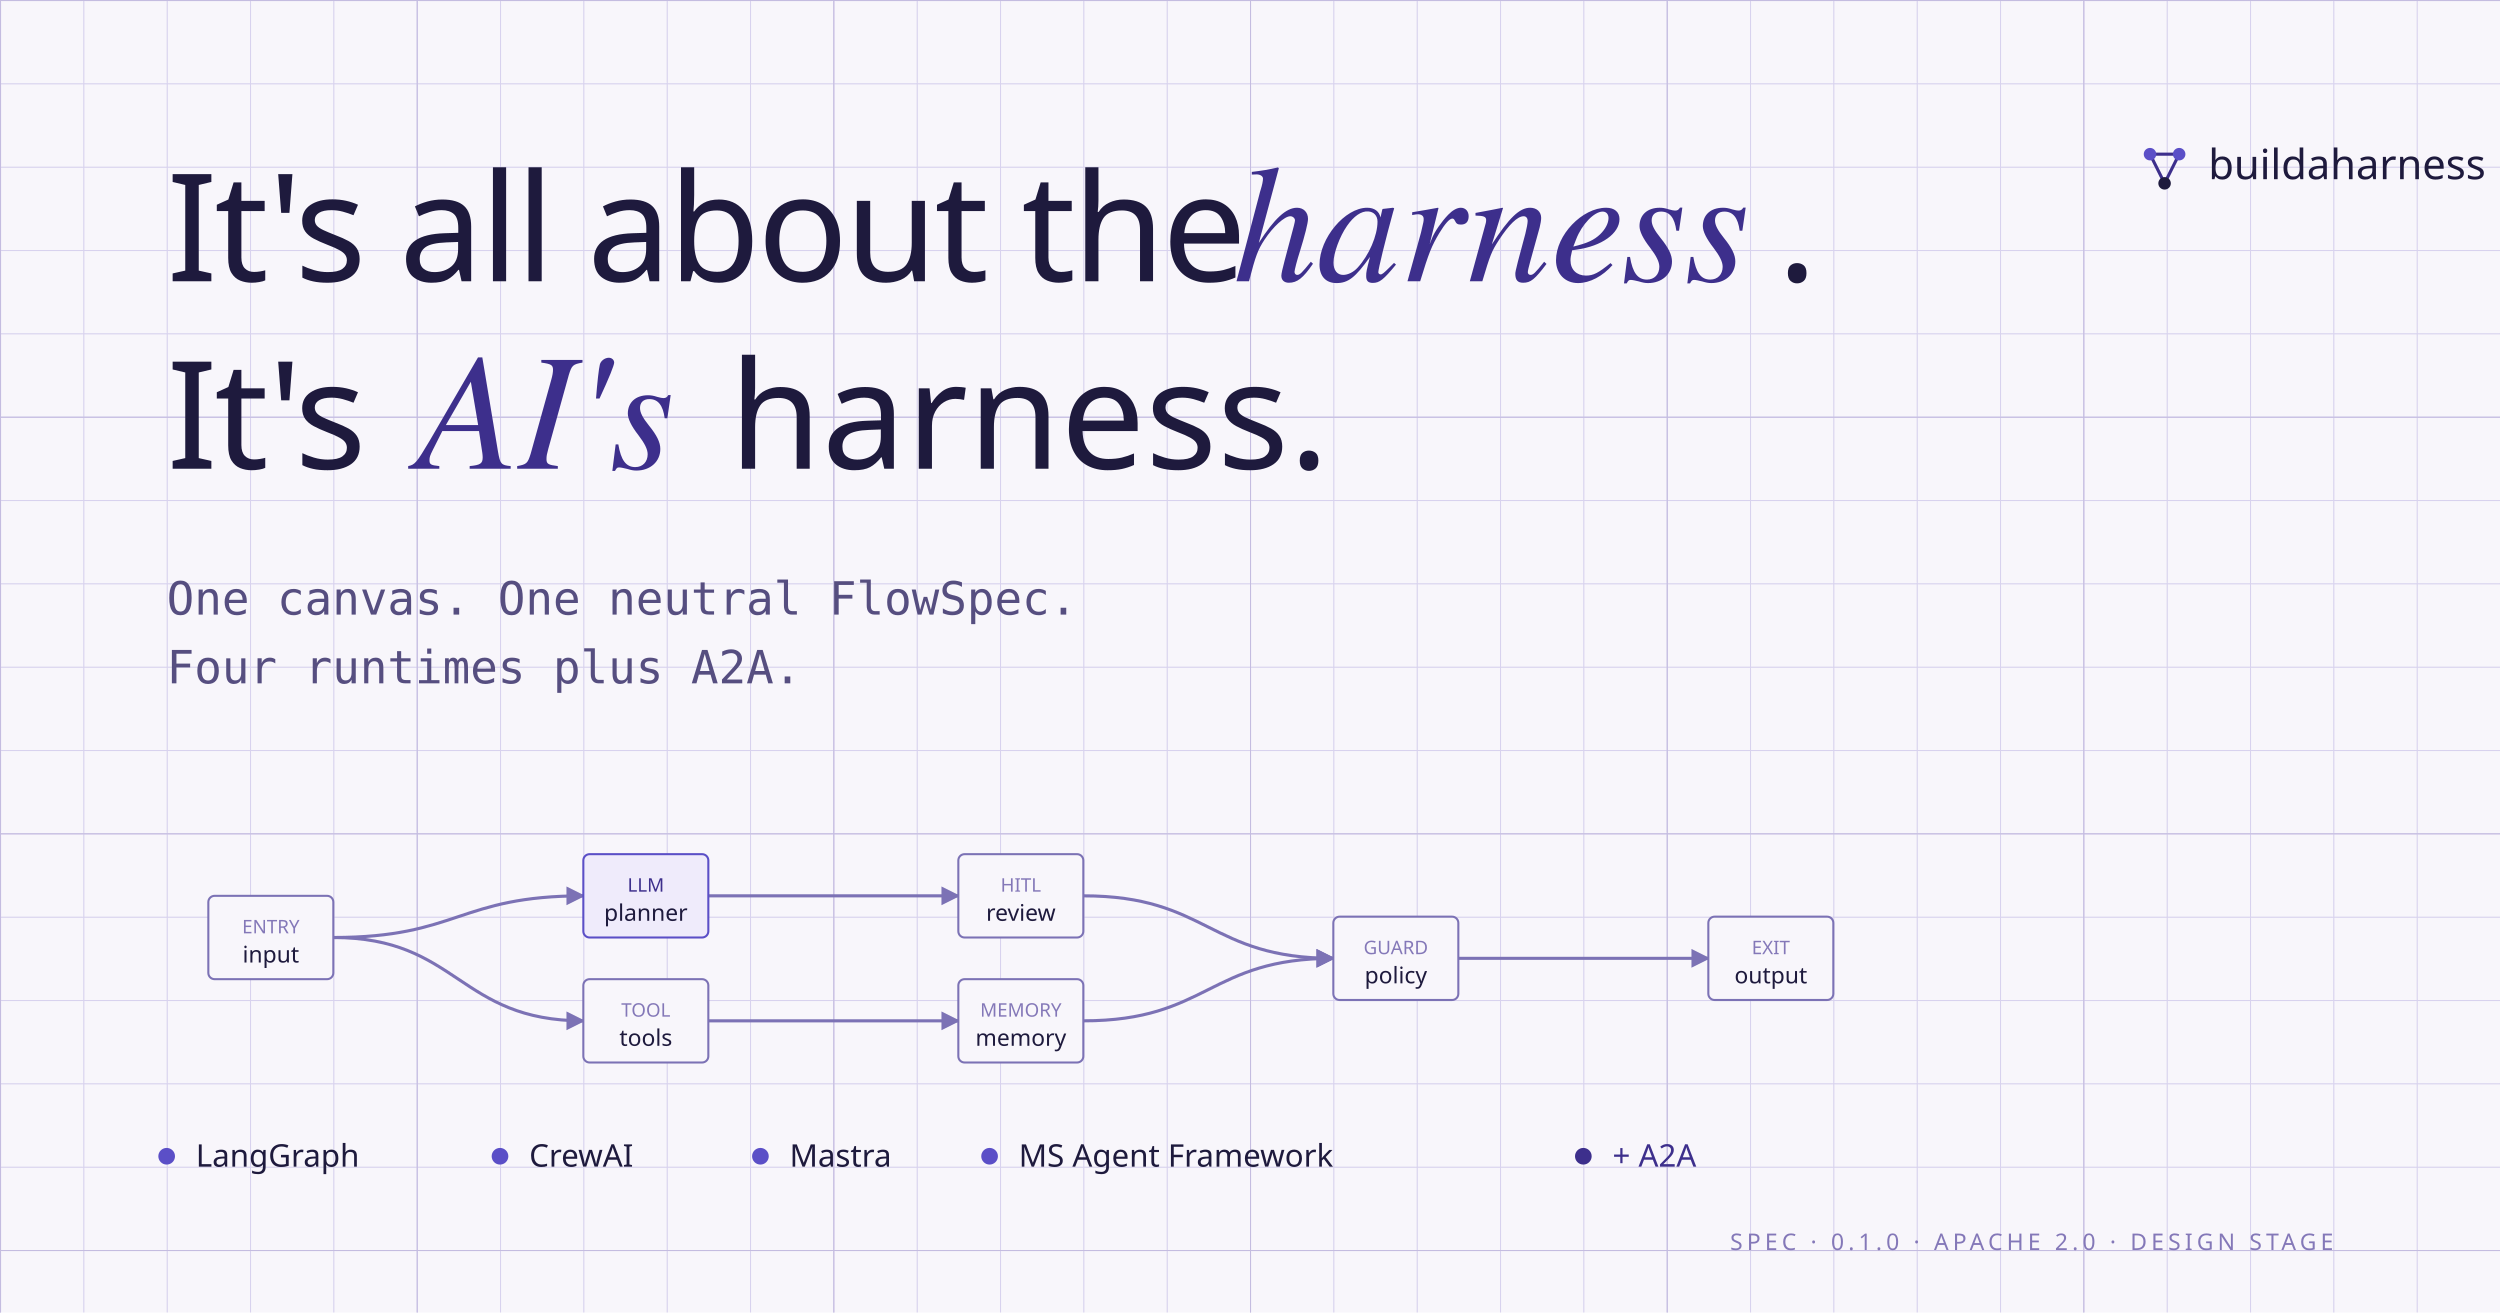
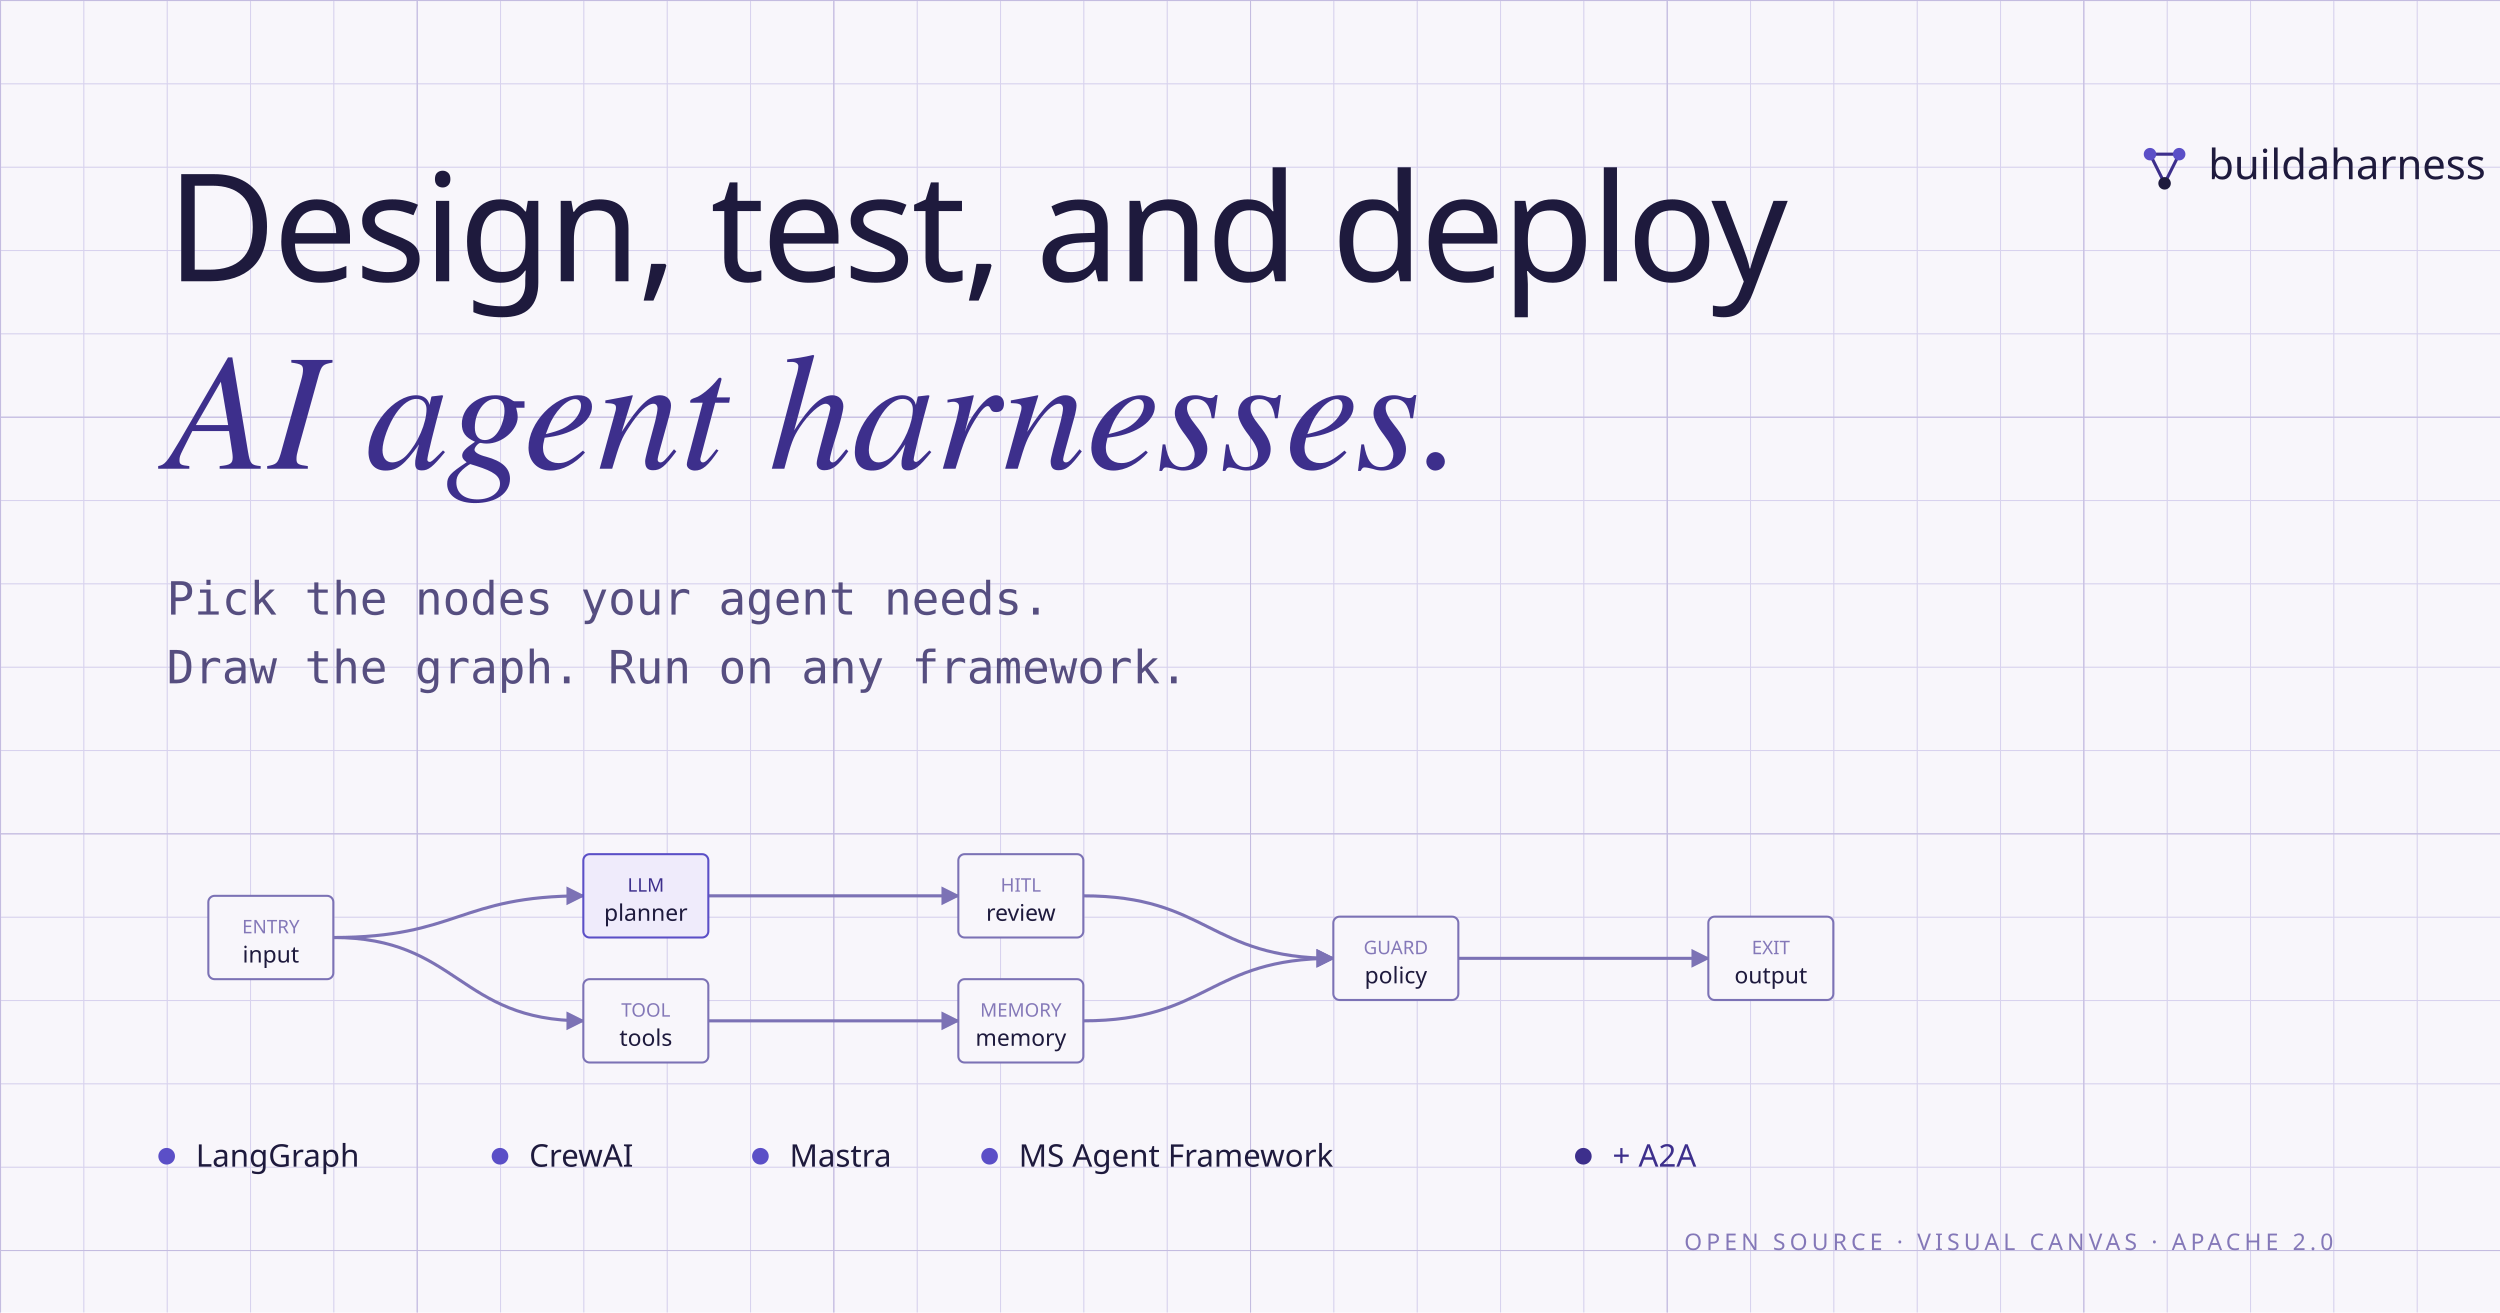
<svg xmlns="http://www.w3.org/2000/svg" viewBox="0 0 1200 630" width="1200" height="630">
  <defs>
    <pattern id="grid" width="40" height="40" patternUnits="userSpaceOnUse">
      <path d="M 40 0 L 0 0 0 40" fill="none" stroke="#D8D2EE" stroke-width="1" />
    </pattern>
    <pattern id="grid-strong" width="200" height="200" patternUnits="userSpaceOnUse">
      <path d="M 200 0 L 0 0 0 200" fill="none" stroke="#C4BCE0" stroke-width="1" />
    </pattern>
    <marker id="arrow" viewBox="0 0 10 10" refX="9" refY="5" markerWidth="6" markerHeight="6" orient="auto-start-reverse">
      <path d="M0 0 L10 5 L0 10 z" fill="#7C72B5" />
    </marker>
  </defs>
  <rect width="1200" height="630" fill="#F8F6FB" />
  <rect width="1200" height="630" fill="url(#grid)" />
  <rect width="1200" height="630" fill="url(#grid-strong)" />
-   <text x="80" y="135" font-family="IBM Plex Sans, sans-serif" font-weight="300" font-size="72" fill="#1E1A3D" letter-spacing="-1.5">It's all about the</text>
-   <text x="592" y="135" font-family="Instrument Serif, Times, serif" font-style="italic" font-size="80" fill="#3D2F8C">harness</text>
-   <text x="853" y="135" font-family="IBM Plex Sans, sans-serif" font-weight="300" font-size="72" fill="#1E1A3D">.</text>
-   <text x="80" y="225" font-family="IBM Plex Sans, sans-serif" font-weight="300" font-size="72" fill="#1E1A3D" letter-spacing="-1.5">It's</text>
-   <text x="200" y="225" font-family="Instrument Serif, Times, serif" font-style="italic" font-size="80" fill="#3D2F8C">AI's</text>
-   <text x="350" y="225" font-family="IBM Plex Sans, sans-serif" font-weight="300" font-size="72" fill="#1E1A3D">harness.</text>
-   <text x="80" y="295" font-family="IBM Plex Mono, monospace" font-size="22" fill="#564E80" letter-spacing="0">One canvas. One neutral FlowSpec.</text>
-   <text x="80" y="328" font-family="IBM Plex Mono, monospace" font-size="22" fill="#564E80">Four runtimes plus A2A.</text>
+   <text x="80" y="135" font-family="IBM Plex Sans, sans-serif" font-weight="300" font-size="72" fill="#1E1A3D" letter-spacing="-1.5">Design, test, and deploy</text>
+   <text x="80" y="225" font-family="Instrument Serif, Times, serif" font-style="italic" font-size="80" fill="#3D2F8C">AI agent harnesses.</text>
+   <text x="80" y="295" font-family="IBM Plex Mono, monospace" font-size="22" fill="#564E80" letter-spacing="0">Pick the nodes your agent needs.</text>
+   <text x="80" y="328" font-family="IBM Plex Mono, monospace" font-size="22" fill="#564E80">Draw the graph. Run on any framework.</text>
  <g transform="translate(80, 400)">
    <path d="M 80 50 C 140 50, 140 30, 200 30" fill="none" stroke="#7C72B5" stroke-width="1.5" marker-end="url(#arrow)" />
    <path d="M 80 50 C 140 50, 140 90, 200 90" fill="none" stroke="#7C72B5" stroke-width="1.5" marker-end="url(#arrow)" />
    <path d="M 260 30 C 320 30, 320 30, 380 30" fill="none" stroke="#7C72B5" stroke-width="1.5" marker-end="url(#arrow)" />
    <path d="M 260 90 C 320 90, 320 90, 380 90" fill="none" stroke="#7C72B5" stroke-width="1.5" marker-end="url(#arrow)" />
    <path d="M 440 30 C 500 30, 500 60, 560 60" fill="none" stroke="#7C72B5" stroke-width="1.5" marker-end="url(#arrow)" />
    <path d="M 440 90 C 500 90, 500 60, 560 60" fill="none" stroke="#7C72B5" stroke-width="1.5" marker-end="url(#arrow)" />
    <path d="M 620 60 C 680 60, 680 60, 740 60" fill="none" stroke="#7C72B5" stroke-width="1.5" marker-end="url(#arrow)" />
    <g>
      <rect x="20" y="30" width="60" height="40" rx="3" fill="#F8F6FB" stroke="#7C72B5" />
      <text x="50" y="48" text-anchor="middle" font-family="IBM Plex Mono" font-size="9" fill="#8478B8">ENTRY</text>
      <text x="50" y="62" text-anchor="middle" font-family="IBM Plex Mono" font-size="11" fill="#1E1A3D" font-weight="500">input</text>
    </g>
    <g>
      <rect x="200" y="10" width="60" height="40" rx="3" fill="#EFEBFB" stroke="#5B4FC7" />
      <text x="230" y="28" text-anchor="middle" font-family="IBM Plex Mono" font-size="9" fill="#3D2F8C">LLM</text>
      <text x="230" y="42" text-anchor="middle" font-family="IBM Plex Mono" font-size="11" fill="#1E1A3D" font-weight="500">planner</text>
    </g>
    <g>
      <rect x="200" y="70" width="60" height="40" rx="3" fill="#F8F6FB" stroke="#7C72B5" />
      <text x="230" y="88" text-anchor="middle" font-family="IBM Plex Mono" font-size="9" fill="#8478B8">TOOL</text>
      <text x="230" y="102" text-anchor="middle" font-family="IBM Plex Mono" font-size="11" fill="#1E1A3D" font-weight="500">tools</text>
    </g>
    <g>
      <rect x="380" y="10" width="60" height="40" rx="3" fill="#F8F6FB" stroke="#7C72B5" />
      <text x="410" y="28" text-anchor="middle" font-family="IBM Plex Mono" font-size="9" fill="#8478B8">HITL</text>
      <text x="410" y="42" text-anchor="middle" font-family="IBM Plex Mono" font-size="11" fill="#1E1A3D" font-weight="500">review</text>
    </g>
    <g>
      <rect x="380" y="70" width="60" height="40" rx="3" fill="#F8F6FB" stroke="#7C72B5" />
      <text x="410" y="88" text-anchor="middle" font-family="IBM Plex Mono" font-size="9" fill="#8478B8">MEMORY</text>
      <text x="410" y="102" text-anchor="middle" font-family="IBM Plex Mono" font-size="11" fill="#1E1A3D" font-weight="500">memory</text>
    </g>
    <g>
      <rect x="560" y="40" width="60" height="40" rx="3" fill="#F8F6FB" stroke="#7C72B5" />
      <text x="590" y="58" text-anchor="middle" font-family="IBM Plex Mono" font-size="9" fill="#8478B8">GUARD</text>
      <text x="590" y="72" text-anchor="middle" font-family="IBM Plex Mono" font-size="11" fill="#1E1A3D" font-weight="500">policy</text>
    </g>
    <g>
      <rect x="740" y="40" width="60" height="40" rx="3" fill="#F8F6FB" stroke="#7C72B5" />
      <text x="770" y="58" text-anchor="middle" font-family="IBM Plex Mono" font-size="9" fill="#8478B8">EXIT</text>
      <text x="770" y="72" text-anchor="middle" font-family="IBM Plex Mono" font-size="11" fill="#1E1A3D" font-weight="500">output</text>
    </g>
  </g>
  <g transform="translate(80, 555)">
    <g>
      <circle cx="0" cy="0" r="4" fill="#5B4FC7" />
      <text x="14" y="5" font-family="IBM Plex Mono" font-size="15" fill="#1E1A3D" font-weight="500">LangGraph</text>
    </g>
    <g transform="translate(160, 0)">
      <circle cx="0" cy="0" r="4" fill="#5B4FC7" />
      <text x="14" y="5" font-family="IBM Plex Mono" font-size="15" fill="#1E1A3D" font-weight="500">CrewAI</text>
    </g>
    <g transform="translate(285, 0)">
      <circle cx="0" cy="0" r="4" fill="#5B4FC7" />
      <text x="14" y="5" font-family="IBM Plex Mono" font-size="15" fill="#1E1A3D" font-weight="500">Mastra</text>
    </g>
    <g transform="translate(395, 0)">
      <circle cx="0" cy="0" r="4" fill="#5B4FC7" />
      <text x="14" y="5" font-family="IBM Plex Mono" font-size="15" fill="#1E1A3D" font-weight="500">MS Agent Framework</text>
    </g>
    <g transform="translate(680, 0)">
      <circle cx="0" cy="0" r="4" fill="#3D2F8C" />
      <text x="14" y="5" font-family="IBM Plex Mono" font-size="15" fill="#3D2F8C" font-weight="500">+ A2A</text>
    </g>
  </g>
  <g transform="translate(1040, 80)">
    <line x1="-8" y1="-6" x2="6" y2="-6" stroke="#3D2F8C" stroke-width="1.5" />
    <line x1="-8" y1="-6" x2="-1" y2="8" stroke="#3D2F8C" stroke-width="1.5" />
    <line x1="6" y1="-6" x2="-1" y2="8" stroke="#3D2F8C" stroke-width="1.5" />
    <circle cx="-8" cy="-6" r="3" fill="#5B4FC7" />
    <circle cx="6" cy="-6" r="3" fill="#5B4FC7" />
    <circle cx="-1" cy="8" r="3" fill="#1E1A3D" />
    <text x="20" y="6" font-family="IBM Plex Mono" font-size="20" font-weight="500" fill="#1E1A3D">buildaharness</text>
  </g>
-   <text x="1120" y="600" text-anchor="end" font-family="IBM Plex Mono" font-size="11" fill="#8478B8" letter-spacing="2">SPEC · 0.1.0 · APACHE 2.0 · DESIGN STAGE</text>
+   <text x="1120" y="600" text-anchor="end" font-family="IBM Plex Mono" font-size="11" fill="#8478B8" letter-spacing="2">OPEN SOURCE · VISUAL CANVAS · APACHE 2.0</text>
</svg>
